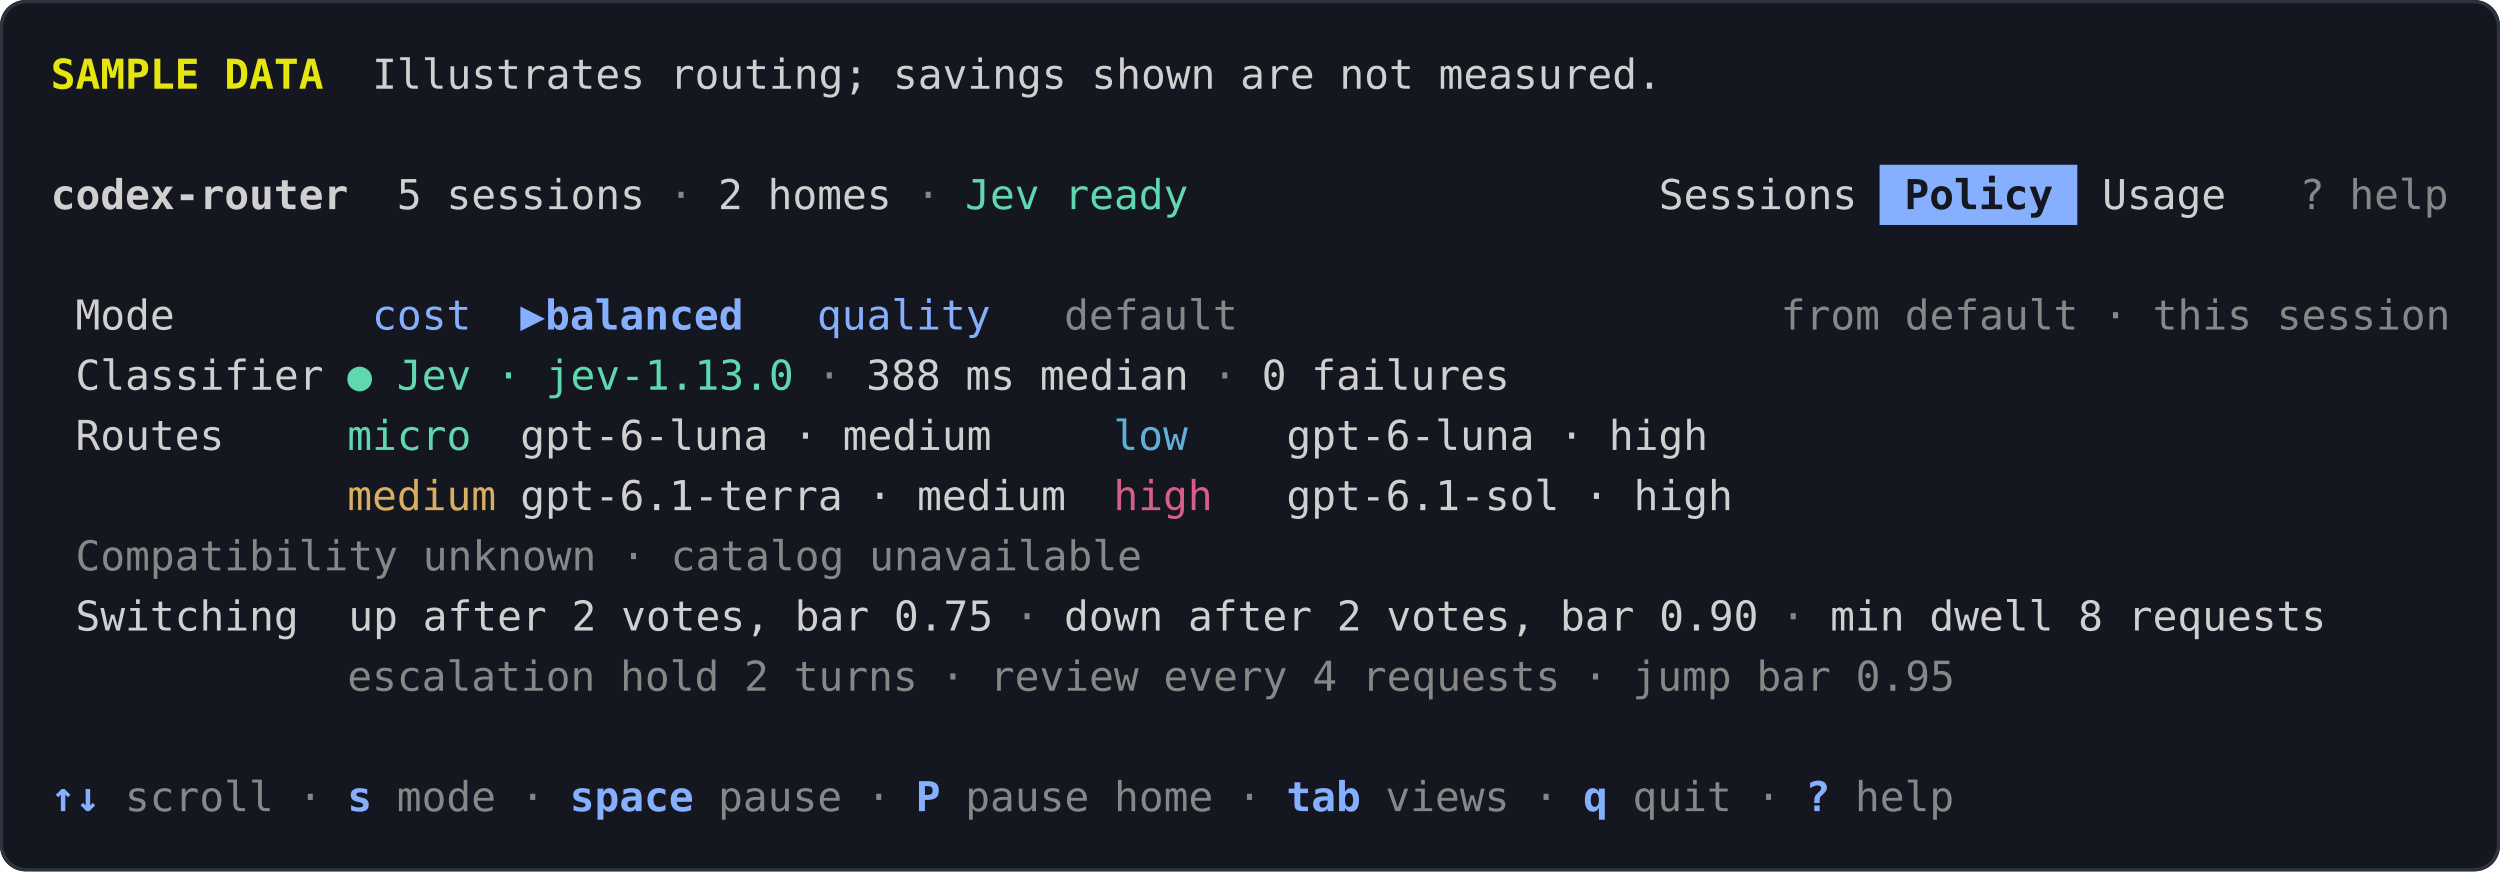
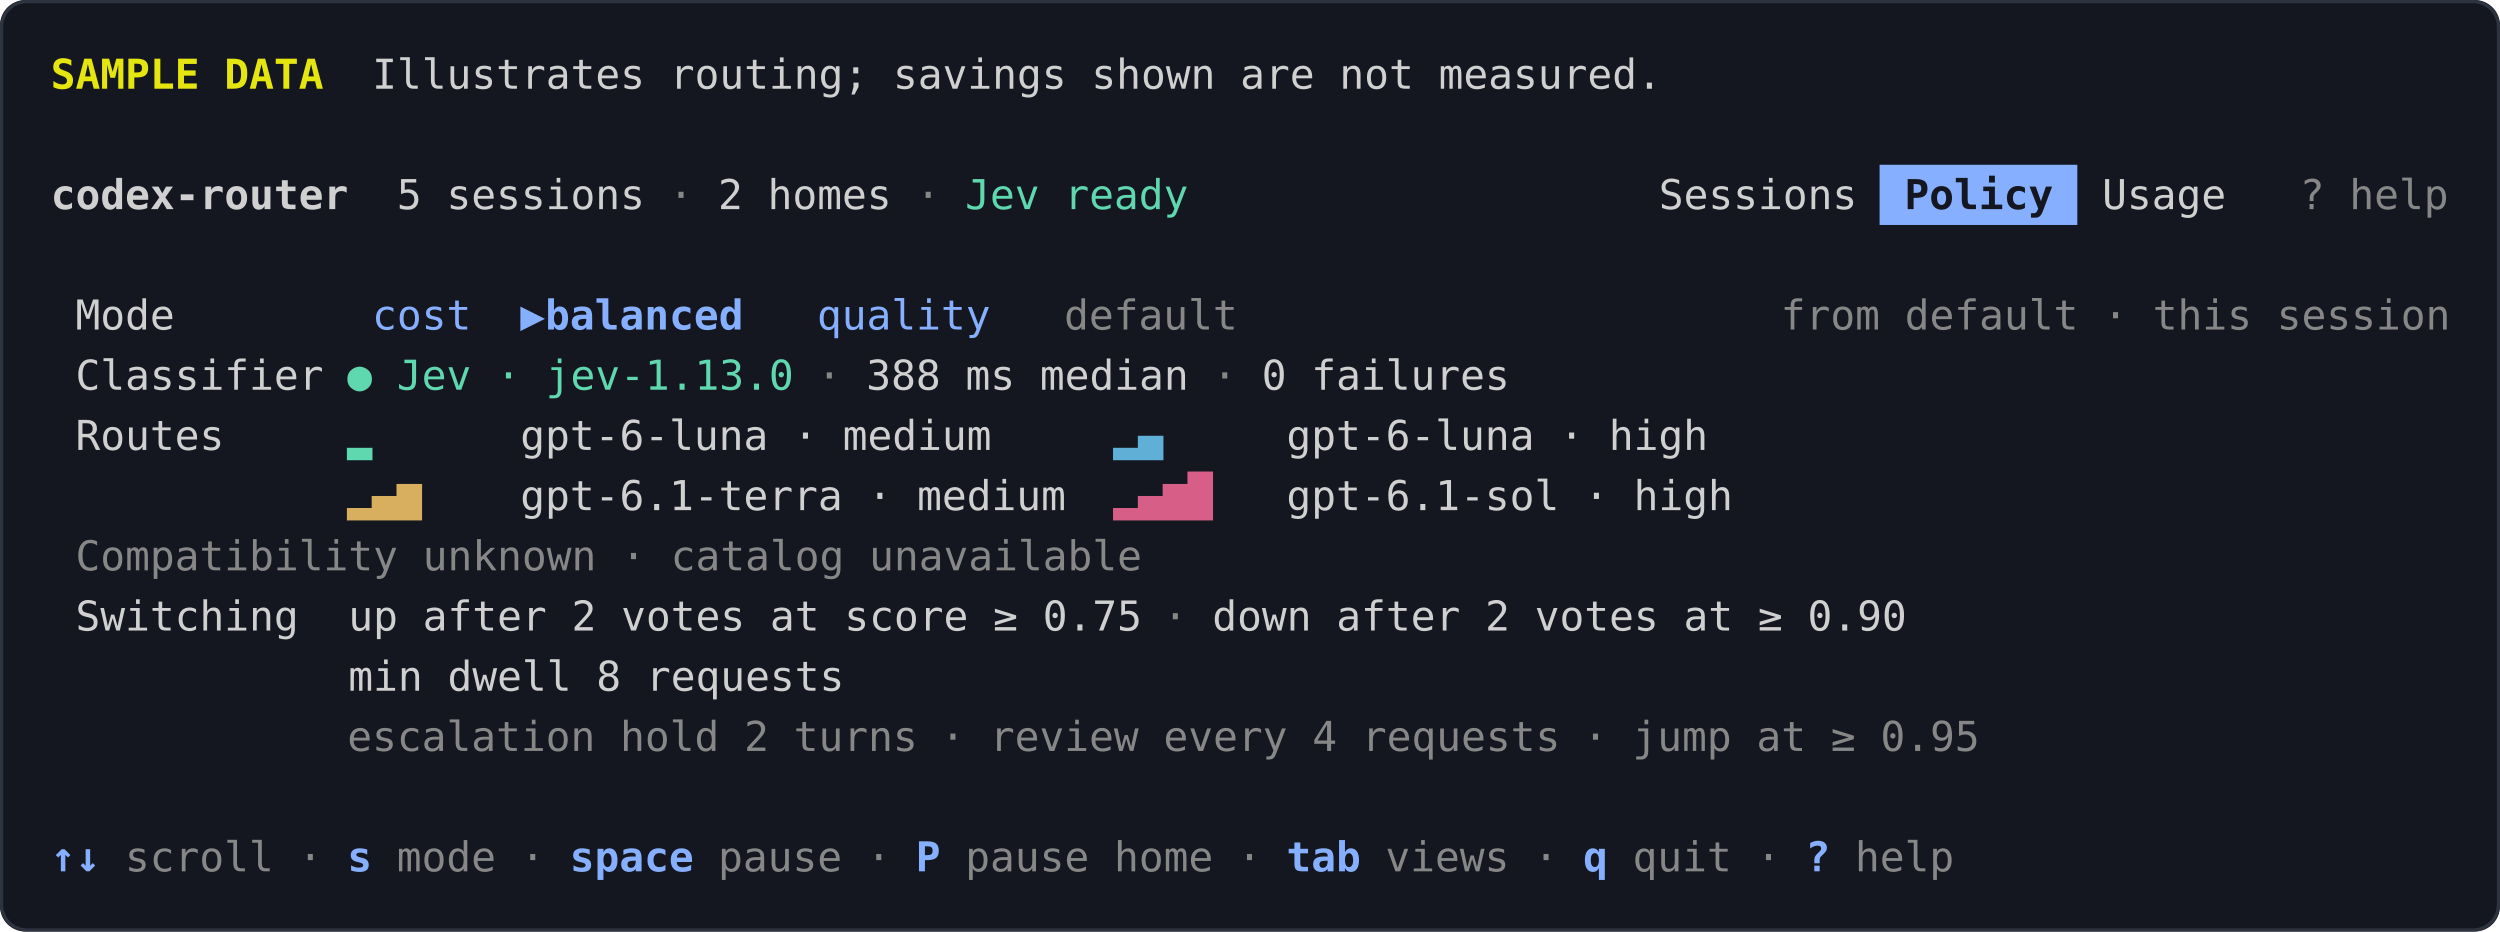
- <svg xmlns="http://www.w3.org/2000/svg" viewBox="0 0 789 275" width="789" height="275" role="img" aria-labelledby="title desc">
+ <svg xmlns="http://www.w3.org/2000/svg" viewBox="0 0 789 294" width="789" height="294" role="img" aria-labelledby="title desc">
  <style>text { font-family: ui-monospace, SFMono-Regular, Menlo, Consolas, 'DejaVu Sans Mono', monospace; font-size: 13px; }</style>
-   <rect width="789" height="275" rx="8" fill="#14171f" />
-   <rect x="0.5" y="0.5" width="788" height="274" rx="8" fill="none" stroke="#2e3340" />
+   <rect width="789" height="294" rx="8" fill="#14171f" />
+   <rect x="0.5" y="0.5" width="788" height="293" rx="8" fill="none" stroke="#2e3340" />
  <text x="16.0" y="28.0" fill="#e5e510" font-weight="700" xml:space="preserve">SAMPLE DATA</text>
  <text x="101.8" y="28.0" fill="#d0d0d0" xml:space="preserve">  Illustrates routing; savings shown are not measured.</text>
  <text x="16.0" y="66.0" fill="#d0d0d0" font-weight="700" xml:space="preserve">codex-router</text>
  <text x="109.6" y="66.0" fill="#d0d0d0" xml:space="preserve">  5 sessions</text>
  <text x="203.2" y="66.0" fill="#878787" xml:space="preserve"> · </text>
  <text x="226.6" y="66.0" fill="#d0d0d0" xml:space="preserve">2 homes</text>
  <text x="281.2" y="66.0" fill="#878787" xml:space="preserve"> · </text>
  <text x="304.6" y="66.0" fill="#5fd7af" xml:space="preserve">Jev ready</text>
  <text x="374.8" y="66.0" fill="#d0d0d0" xml:space="preserve">                   Sessions </text>
  <rect x="593.2" y="52.0" width="62.4" height="19" fill="#87afff" />
  <text x="593.2" y="66.0" fill="#14171f" font-weight="700" xml:space="preserve"> Policy </text>
  <text x="655.6" y="66.0" fill="#d0d0d0" xml:space="preserve"> Usage   </text>
  <text x="725.8" y="66.0" fill="#878787" xml:space="preserve">? help</text>
  <text x="16.0" y="104.0" fill="#d0d0d0" xml:space="preserve"> Mode       </text>
  <text x="109.6" y="104.0" fill="#87afff" xml:space="preserve"> cost  </text>
  <text x="164.2" y="104.0" fill="#87afff" font-weight="700" xml:space="preserve">▶balanced  </text>
  <text x="250.0" y="104.0" fill="#87afff" xml:space="preserve"> quality  </text>
  <text x="328.0" y="104.0" fill="#878787" xml:space="preserve"> default  </text>
  <text x="562.0" y="104.0" fill="#878787" xml:space="preserve">from default · this session</text>
  <text x="16.0" y="123.0" fill="#d0d0d0" xml:space="preserve"> Classifier </text>
  <text x="109.6" y="123.0" fill="#5fd7af" xml:space="preserve">● Jev · jev-1.13.0</text>
  <text x="250.0" y="123.0" fill="#878787" xml:space="preserve"> · </text>
  <text x="273.4" y="123.0" fill="#d0d0d0" xml:space="preserve">388 ms median</text>
  <text x="374.8" y="123.0" fill="#878787" xml:space="preserve"> · </text>
  <text x="398.2" y="123.0" fill="#d0d0d0" xml:space="preserve">0 failures</text>
  <text x="16.0" y="142.0" fill="#d0d0d0" xml:space="preserve"> Routes     </text>
-   <text x="109.6" y="142.0" fill="#5fd7af" xml:space="preserve">micro  </text>
+   <text x="109.6" y="142.0" fill="#5fd7af" xml:space="preserve">▂      </text>
  <text x="164.2" y="142.0" fill="#d0d0d0" xml:space="preserve">gpt-6-luna · medium     </text>
-   <text x="351.4" y="142.0" fill="#5fafd7" xml:space="preserve">low    </text>
+   <text x="351.4" y="142.0" fill="#5fafd7" xml:space="preserve">▂▄     </text>
  <text x="406.0" y="142.0" fill="#d0d0d0" xml:space="preserve">gpt-6-luna · high       </text>
-   <text x="109.6" y="161.0" fill="#d7af5f" xml:space="preserve">medium </text>
+   <text x="109.6" y="161.0" fill="#d7af5f" xml:space="preserve">▂▄▆    </text>
  <text x="164.2" y="161.0" fill="#d0d0d0" xml:space="preserve">gpt-6.1-terra · medium  </text>
-   <text x="351.4" y="161.0" fill="#d75f87" xml:space="preserve">high   </text>
+   <text x="351.4" y="161.0" fill="#d75f87" xml:space="preserve">▂▄▆█   </text>
  <text x="406.0" y="161.0" fill="#d0d0d0" xml:space="preserve">gpt-6.1-sol · high                             </text>
  <text x="16.0" y="180.0" fill="#878787" xml:space="preserve"> Compatibility unknown · catalog unavailable</text>
-   <text x="16.0" y="199.0" fill="#d0d0d0" xml:space="preserve"> Switching  up after 2 votes, bar 0.75</text>
-   <text x="312.4" y="199.0" fill="#878787" xml:space="preserve"> · </text>
-   <text x="335.8" y="199.0" fill="#d0d0d0" xml:space="preserve">down after 2 votes, bar 0.90</text>
-   <text x="554.2" y="199.0" fill="#878787" xml:space="preserve"> · </text>
-   <text x="577.6" y="199.0" fill="#d0d0d0" xml:space="preserve">min dwell 8 requests</text>
-   <text x="109.6" y="218.0" fill="#878787" xml:space="preserve">escalation hold 2 turns</text>
-   <text x="289.0" y="218.0" fill="#878787" xml:space="preserve"> · </text>
-   <text x="312.4" y="218.0" fill="#878787" xml:space="preserve">review every 4 requests</text>
-   <text x="491.8" y="218.0" fill="#878787" xml:space="preserve"> · </text>
-   <text x="515.2" y="218.0" fill="#878787" xml:space="preserve">jump bar 0.95</text>
-   <text x="16.0" y="256.0" fill="#87afff" font-weight="700" xml:space="preserve">↑↓</text>
-   <text x="31.6" y="256.0" fill="#878787" xml:space="preserve"> scroll</text>
-   <text x="86.2" y="256.0" fill="#878787" xml:space="preserve"> · </text>
-   <text x="109.6" y="256.0" fill="#87afff" font-weight="700" xml:space="preserve">s</text>
-   <text x="117.4" y="256.0" fill="#878787" xml:space="preserve"> mode</text>
-   <text x="156.4" y="256.0" fill="#878787" xml:space="preserve"> · </text>
-   <text x="179.8" y="256.0" fill="#87afff" font-weight="700" xml:space="preserve">space</text>
-   <text x="218.8" y="256.0" fill="#878787" xml:space="preserve"> pause</text>
-   <text x="265.6" y="256.0" fill="#878787" xml:space="preserve"> · </text>
-   <text x="289.0" y="256.0" fill="#87afff" font-weight="700" xml:space="preserve">P</text>
-   <text x="296.8" y="256.0" fill="#878787" xml:space="preserve"> pause home</text>
-   <text x="382.6" y="256.0" fill="#878787" xml:space="preserve"> · </text>
-   <text x="406.0" y="256.0" fill="#87afff" font-weight="700" xml:space="preserve">tab</text>
-   <text x="429.4" y="256.0" fill="#878787" xml:space="preserve"> views</text>
-   <text x="476.2" y="256.0" fill="#878787" xml:space="preserve"> · </text>
-   <text x="499.6" y="256.0" fill="#87afff" font-weight="700" xml:space="preserve">q</text>
-   <text x="507.4" y="256.0" fill="#878787" xml:space="preserve"> quit</text>
-   <text x="546.4" y="256.0" fill="#878787" xml:space="preserve"> · </text>
-   <text x="569.8" y="256.0" fill="#87afff" font-weight="700" xml:space="preserve">?</text>
-   <text x="577.6" y="256.0" fill="#878787" xml:space="preserve"> help</text>
+   <text x="16.0" y="199.0" fill="#d0d0d0" xml:space="preserve"> Switching  up after 2 votes at score ≥ 0.75</text>
+   <text x="359.2" y="199.0" fill="#878787" xml:space="preserve"> · </text>
+   <text x="382.6" y="199.0" fill="#d0d0d0" xml:space="preserve">down after 2 votes at ≥ 0.90</text>
+   <text x="16.0" y="218.0" fill="#d0d0d0" xml:space="preserve">            min dwell 8 requests</text>
+   <text x="109.6" y="237.0" fill="#878787" xml:space="preserve">escalation hold 2 turns</text>
+   <text x="289.0" y="237.0" fill="#878787" xml:space="preserve"> · </text>
+   <text x="312.4" y="237.0" fill="#878787" xml:space="preserve">review every 4 requests</text>
+   <text x="491.8" y="237.0" fill="#878787" xml:space="preserve"> · </text>
+   <text x="515.2" y="237.0" fill="#878787" xml:space="preserve">jump at ≥ 0.95</text>
+   <text x="16.0" y="275.0" fill="#87afff" font-weight="700" xml:space="preserve">↑↓</text>
+   <text x="31.6" y="275.0" fill="#878787" xml:space="preserve"> scroll</text>
+   <text x="86.2" y="275.0" fill="#878787" xml:space="preserve"> · </text>
+   <text x="109.6" y="275.0" fill="#87afff" font-weight="700" xml:space="preserve">s</text>
+   <text x="117.4" y="275.0" fill="#878787" xml:space="preserve"> mode</text>
+   <text x="156.4" y="275.0" fill="#878787" xml:space="preserve"> · </text>
+   <text x="179.8" y="275.0" fill="#87afff" font-weight="700" xml:space="preserve">space</text>
+   <text x="218.8" y="275.0" fill="#878787" xml:space="preserve"> pause</text>
+   <text x="265.6" y="275.0" fill="#878787" xml:space="preserve"> · </text>
+   <text x="289.0" y="275.0" fill="#87afff" font-weight="700" xml:space="preserve">P</text>
+   <text x="296.8" y="275.0" fill="#878787" xml:space="preserve"> pause home</text>
+   <text x="382.6" y="275.0" fill="#878787" xml:space="preserve"> · </text>
+   <text x="406.0" y="275.0" fill="#87afff" font-weight="700" xml:space="preserve">tab</text>
+   <text x="429.4" y="275.0" fill="#878787" xml:space="preserve"> views</text>
+   <text x="476.2" y="275.0" fill="#878787" xml:space="preserve"> · </text>
+   <text x="499.6" y="275.0" fill="#87afff" font-weight="700" xml:space="preserve">q</text>
+   <text x="507.4" y="275.0" fill="#878787" xml:space="preserve"> quit</text>
+   <text x="546.4" y="275.0" fill="#878787" xml:space="preserve"> · </text>
+   <text x="569.8" y="275.0" fill="#87afff" font-weight="700" xml:space="preserve">?</text>
+   <text x="577.6" y="275.0" fill="#878787" xml:space="preserve"> help</text>
</svg>
